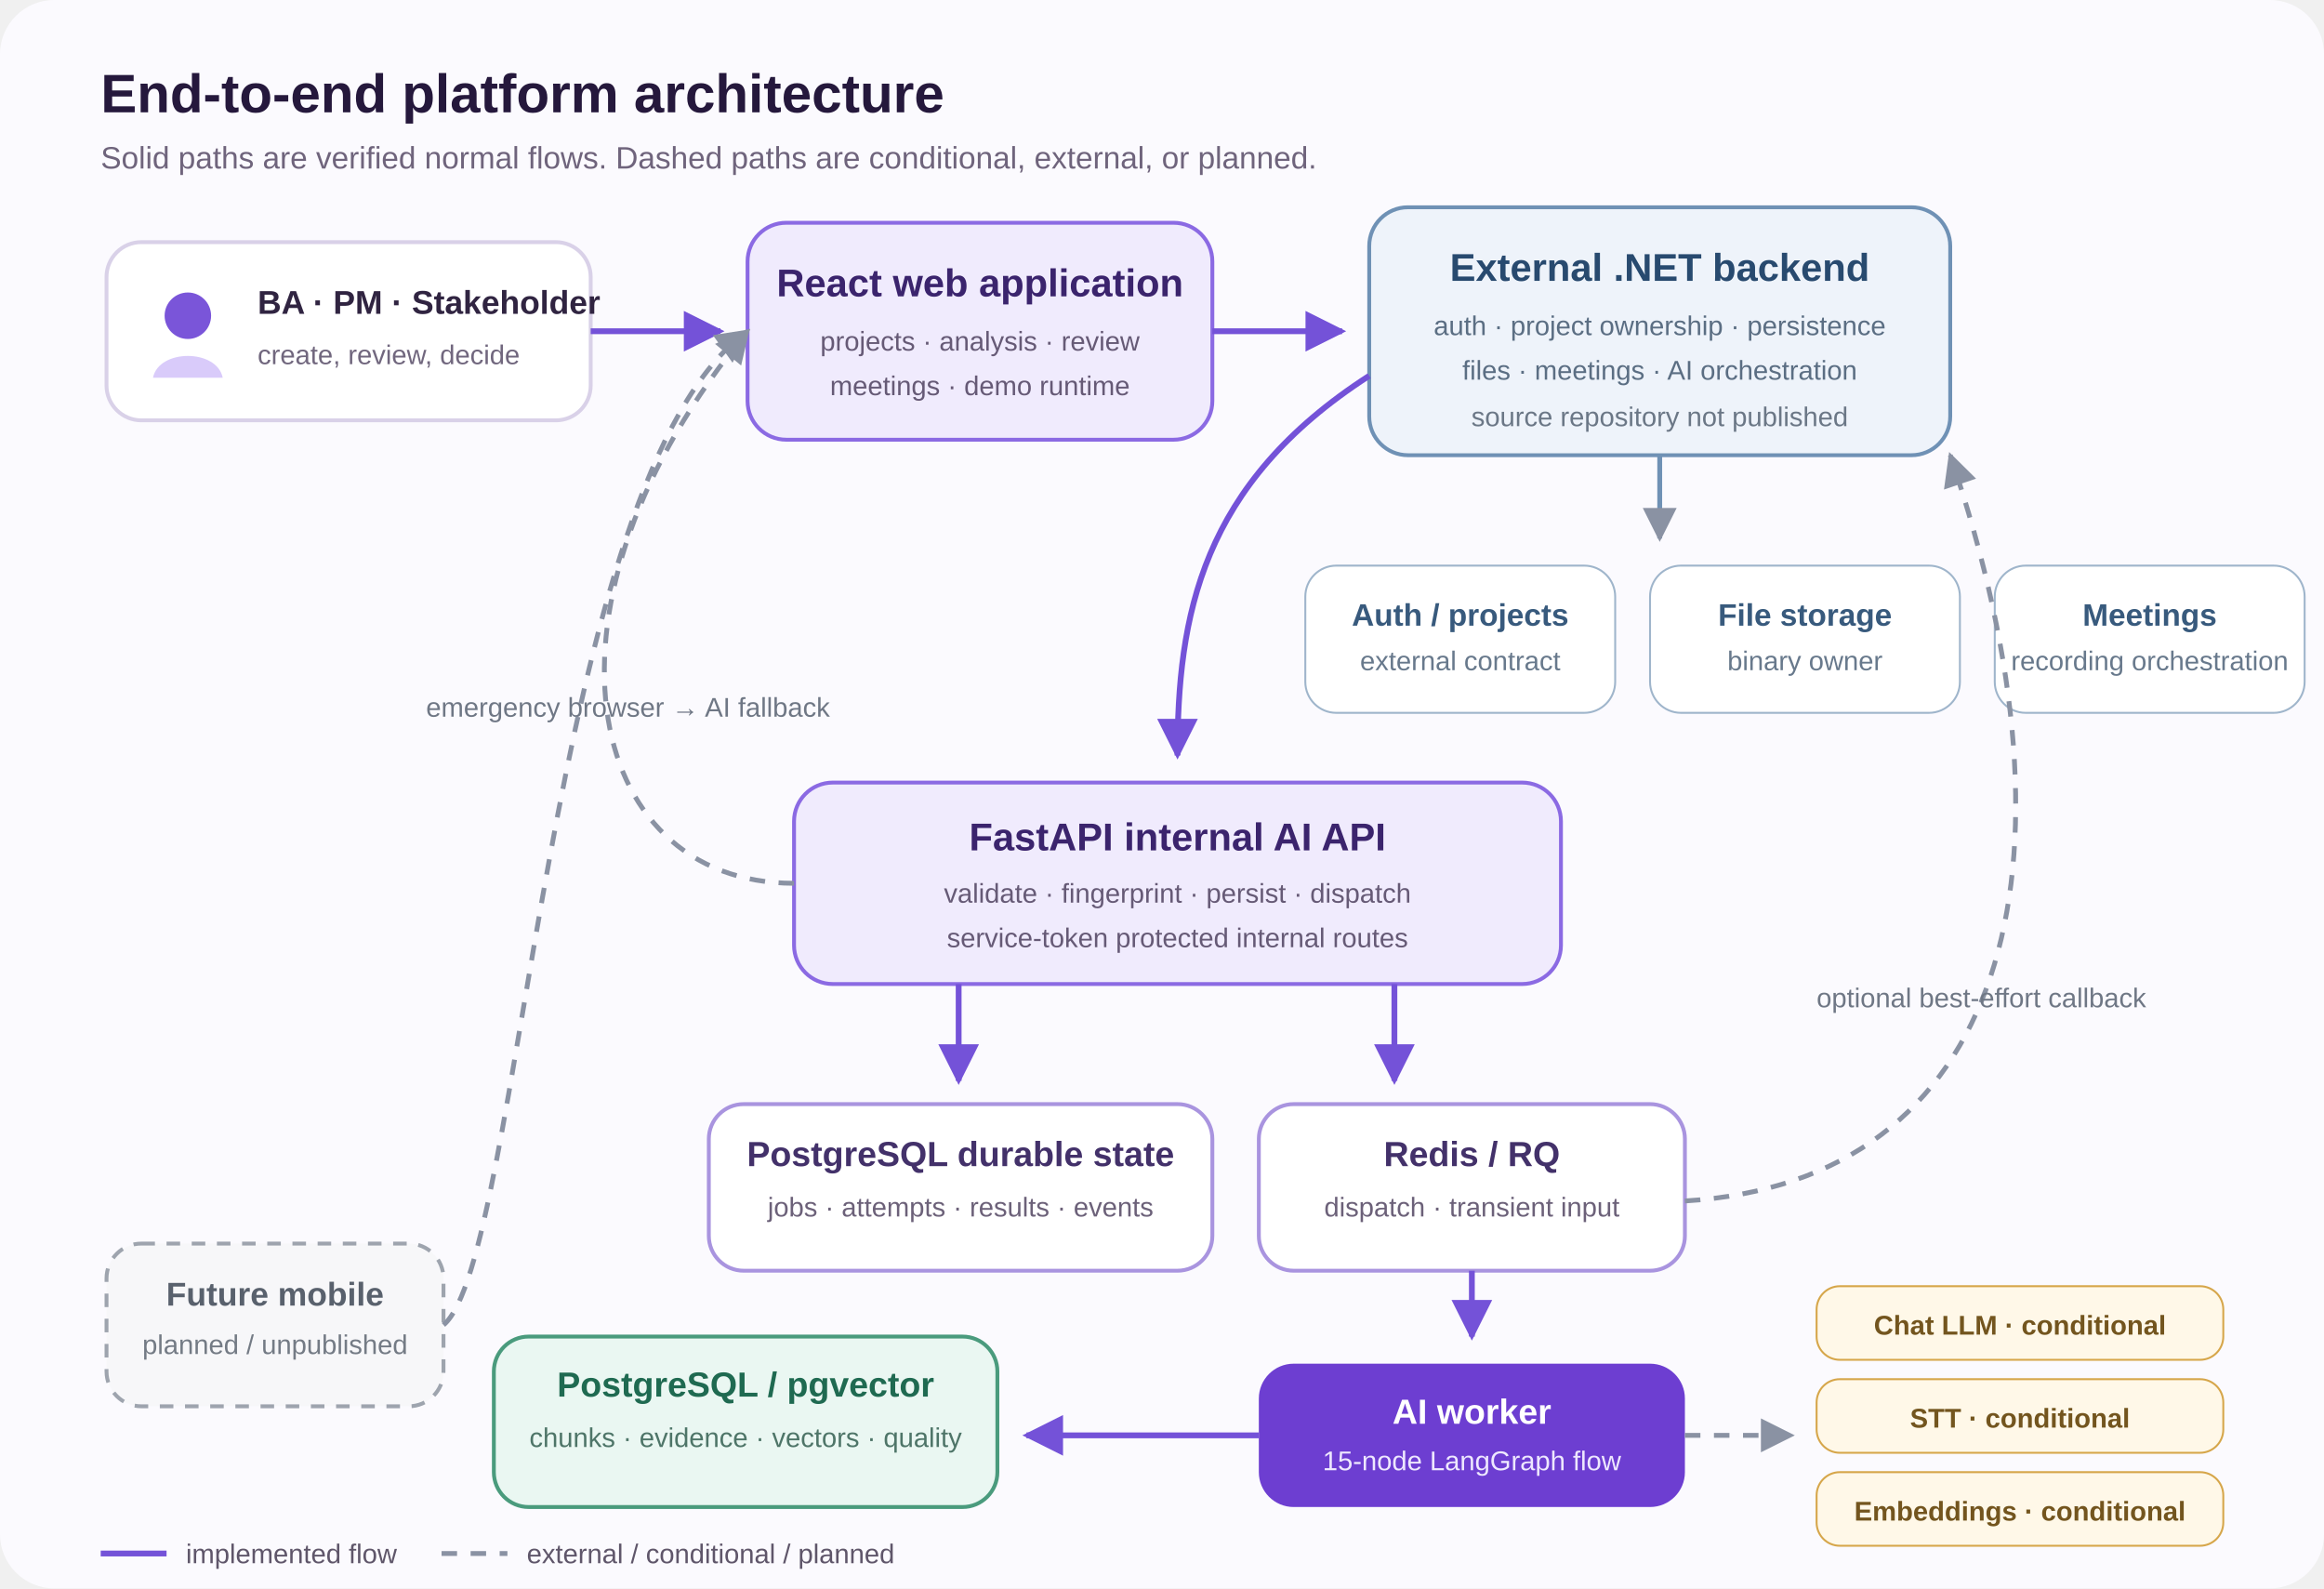
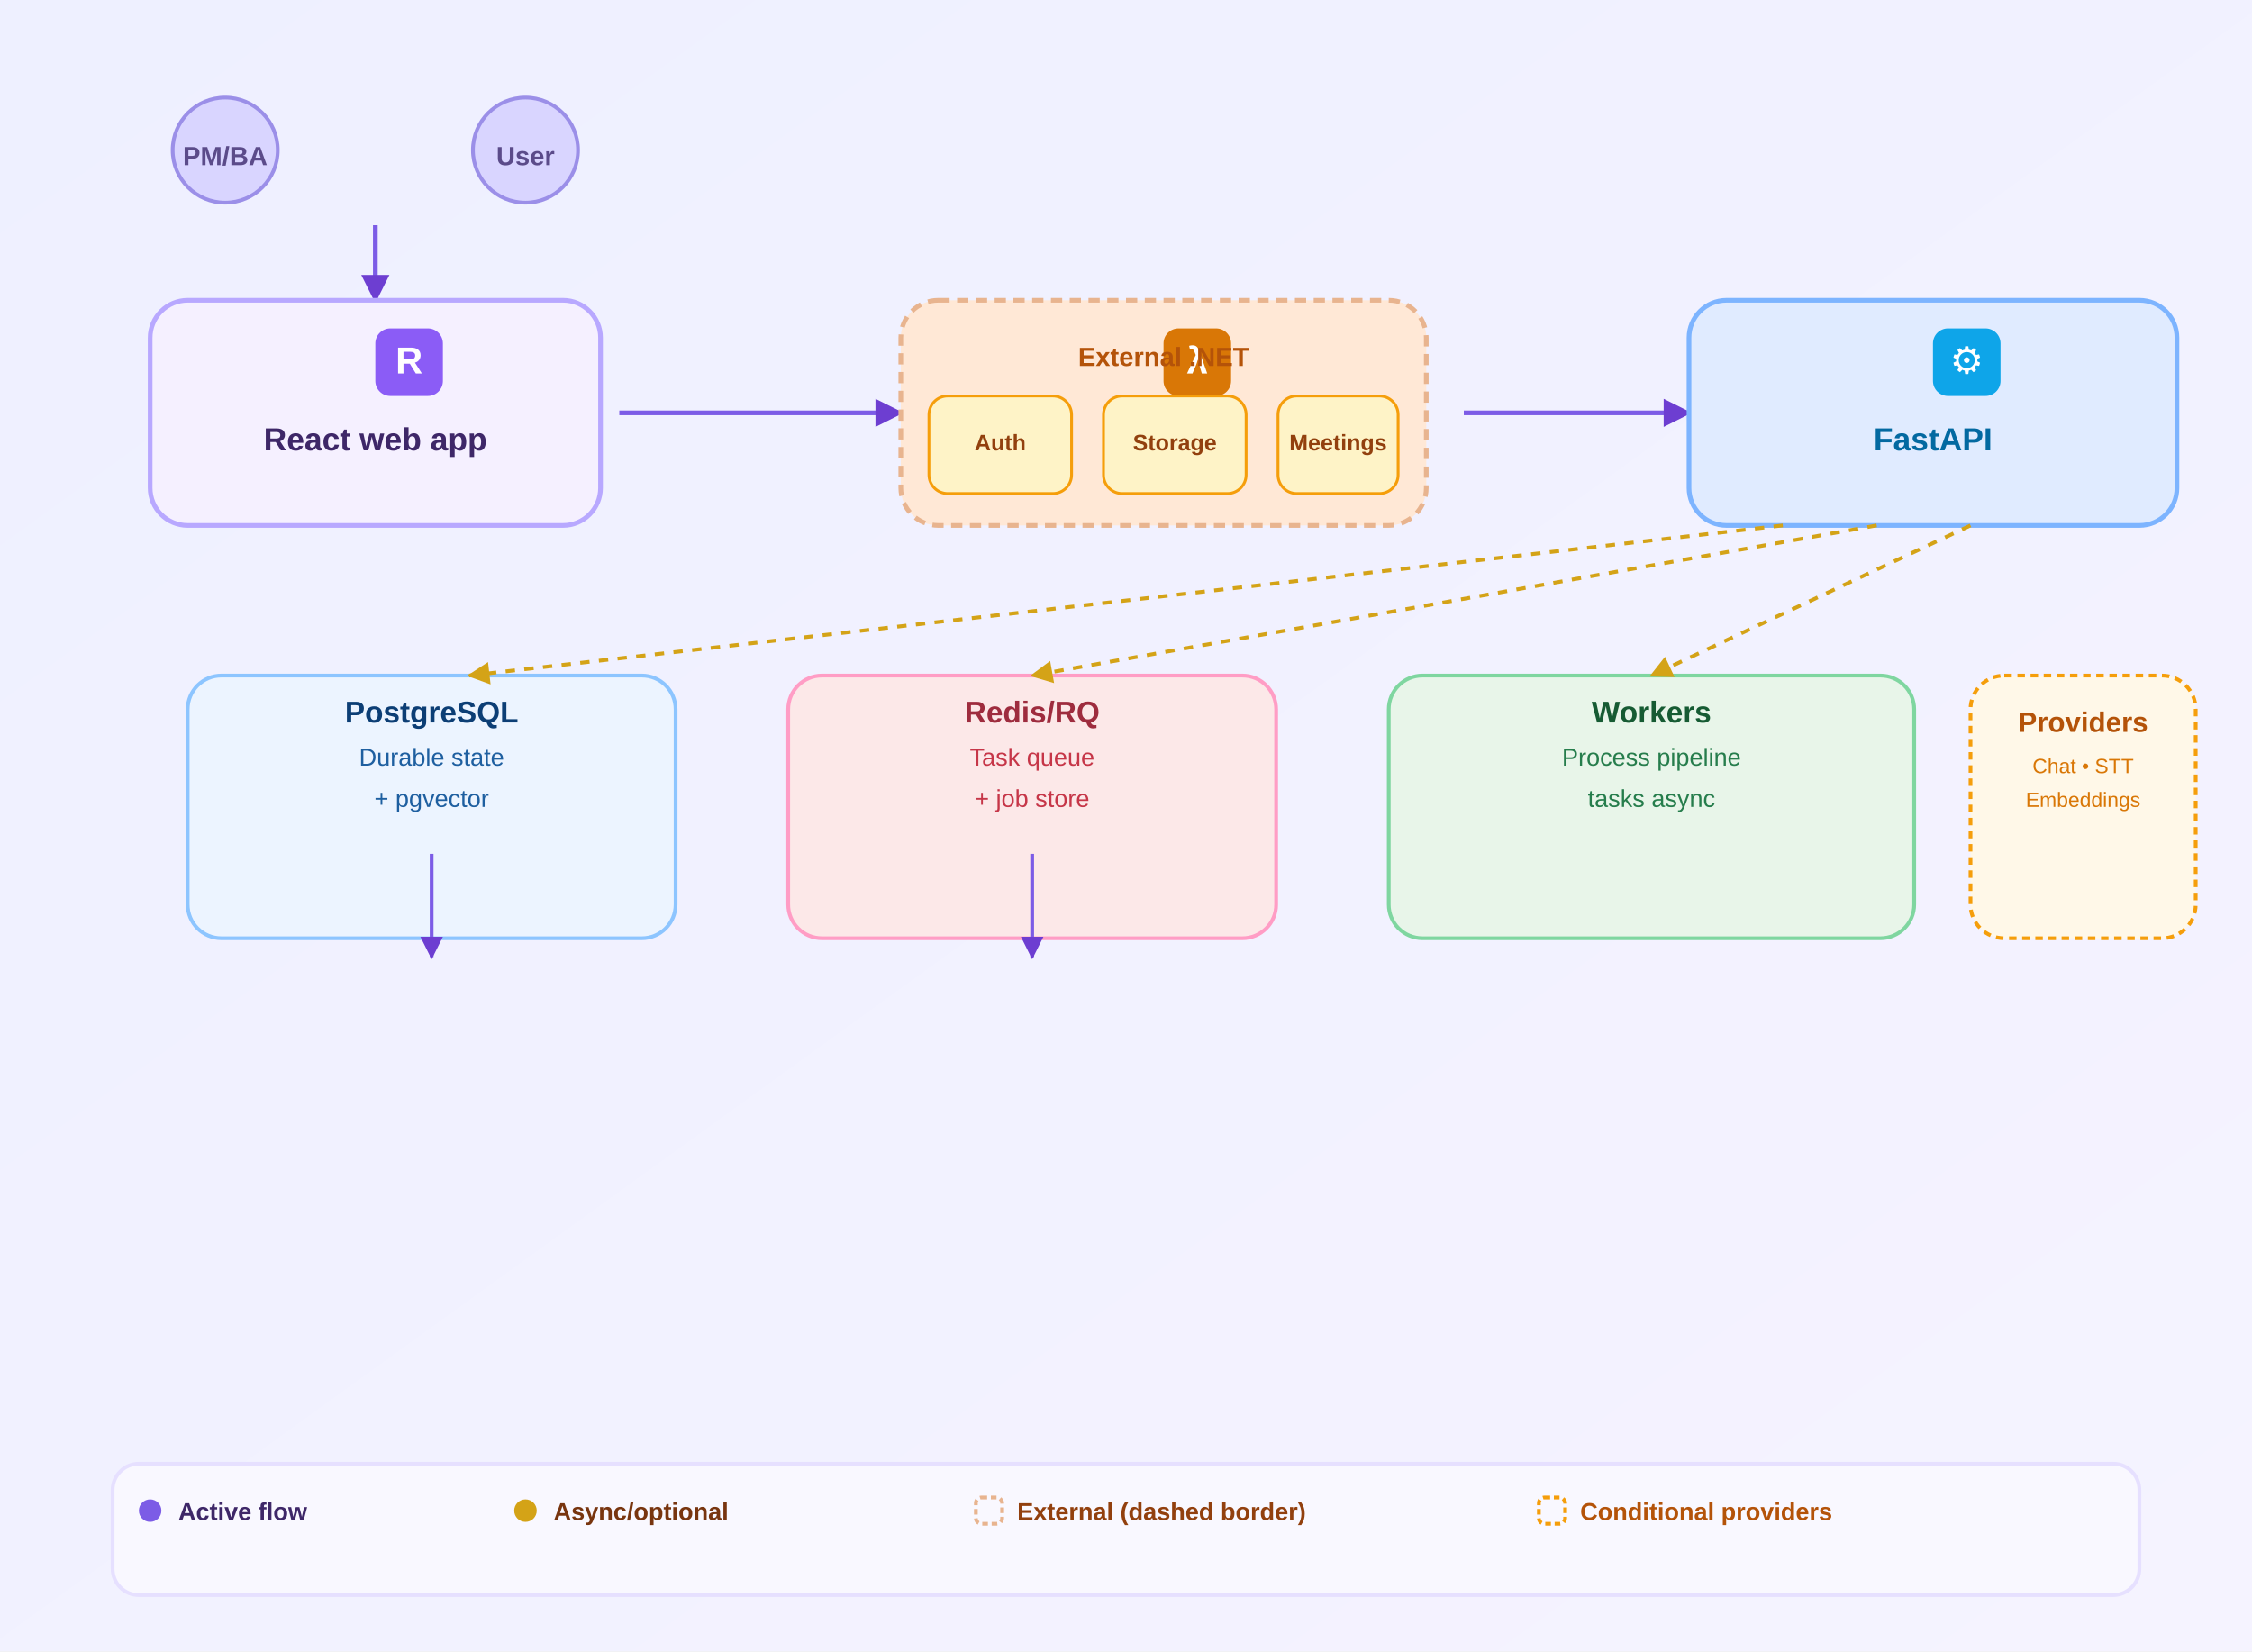
- <svg xmlns="http://www.w3.org/2000/svg" viewBox="0 0 1200 820" role="img" aria-labelledby="title desc">
+ <svg xmlns="http://www.w3.org/2000/svg" viewBox="0 0 1200 880" role="img" aria-labelledby="title desc">
  <defs>
-     <marker id="a" viewBox="0 0 10 10" refX="9" refY="5" markerWidth="7" markerHeight="7" orient="auto">
-       <path d="M0 0L10 5L0 10Z" fill="#7452D8" />
+     <linearGradient id="grad1" x1="0" y1="0" x2="1" y2="1">
+       <stop offset="0" stop-color="#EEF0FF" />
+       <stop offset="1" stop-color="#F5F3FF" />
+     </linearGradient>
+     <marker id="arr" viewBox="0 0 10 10" refX="9" refY="5" markerWidth="6" markerHeight="6" orient="auto">
+       <path d="M0 0L10 5L0 10Z" fill="#6D3ED1" />
    </marker>
-     <marker id="ad" viewBox="0 0 10 10" refX="9" refY="5" markerWidth="7" markerHeight="7" orient="auto">
-       <path d="M0 0L10 5L0 10Z" fill="#8A92A3" />
+     <marker id="arr-dash" viewBox="0 0 10 10" refX="9" refY="5" markerWidth="6" markerHeight="6" orient="auto">
+       <path d="M0 0L10 5L0 10Z" fill="#D4A317" />
    </marker>
  </defs>
-   <rect width="1200" height="820" rx="28" fill="#FBFAFE" />
-   <g font-family="-apple-system,BlinkMacSystemFont,'Segoe UI',Arial,sans-serif">
-     <text x="52" y="58" fill="#25183C" font-size="28" font-weight="800">End-to-end platform architecture</text>
-     <text x="52" y="87" fill="#6F647C" font-size="16">Solid paths are verified normal flows. Dashed paths are conditional, external, or planned.</text>
-     <g transform="translate(55 125)">
-       <rect width="250" height="92" rx="18" fill="#FFF" stroke="#D9D1E8" stroke-width="2" />
-       <circle cx="42" cy="38" r="12" fill="#7A55D9" />
-       <path d="M24 70c3-15 33-15 36 0" fill="#D9CBFA" />
-       <text x="78" y="37" fill="#302441" font-size="17" font-weight="750">BA · PM · Stakeholder</text>
-       <text x="78" y="63" fill="#71677E" font-size="14">create, review, decide</text>
-     </g>
-     <path d="M305 171H372" stroke="#7452D8" stroke-width="3" marker-end="url(#a)" />
-     <g transform="translate(386 115)">
-       <rect width="240" height="112" rx="20" fill="#F0EBFD" stroke="#8B6AE3" stroke-width="2" />
-       <text x="120" y="38" text-anchor="middle" fill="#3B246D" font-size="20" font-weight="800">React web application</text>
-       <text x="120" y="66" text-anchor="middle" fill="#665A76" font-size="14">projects · analysis · review</text>
-       <text x="120" y="89" text-anchor="middle" fill="#665A76" font-size="14">meetings · demo runtime</text>
-     </g>
-     <path d="M626 171H693" stroke="#7452D8" stroke-width="3" marker-end="url(#a)" />
-     <g transform="translate(707 107)">
-       <rect width="300" height="128" rx="20" fill="#EEF3FA" stroke="#6F91B5" stroke-width="2" />
-       <text x="150" y="38" text-anchor="middle" fill="#284A6F" font-size="20" font-weight="800">External .NET backend</text>
-       <text x="150" y="66" text-anchor="middle" fill="#5B6E83" font-size="14">auth · project ownership · persistence</text>
-       <text x="150" y="89" text-anchor="middle" fill="#5B6E83" font-size="14">files · meetings · AI orchestration</text>
-       <text x="150" y="113" text-anchor="middle" fill="#6B7786" font-size="14">source repository not published</text>
-     </g>
-     <path d="M857 235V278" stroke="#6F91B5" stroke-width="2.5" marker-end="url(#ad)" />
-     <g transform="translate(674 292)">
-       <rect width="160" height="76" rx="16" fill="#FFF" stroke="#9FB5CB" />
-       <text x="80" y="31" text-anchor="middle" fill="#385A7D" font-size="16" font-weight="750">Auth / projects</text>
-       <text x="80" y="54" text-anchor="middle" fill="#68798C" font-size="14">external contract</text>
-       <rect x="178" width="160" height="76" rx="16" fill="#FFF" stroke="#9FB5CB" />
-       <text x="258" y="31" text-anchor="middle" fill="#385A7D" font-size="16" font-weight="750">File storage</text>
-       <text x="258" y="54" text-anchor="middle" fill="#68798C" font-size="14">binary owner</text>
-       <rect x="356" width="160" height="76" rx="16" fill="#FFF" stroke="#9FB5CB" />
-       <text x="436" y="31" text-anchor="middle" fill="#385A7D" font-size="16" font-weight="750">Meetings</text>
-       <text x="436" y="54" text-anchor="middle" fill="#68798C" font-size="14">recording orchestration</text>
-     </g>
-     <path d="M707 194C620 250 608 318 608 390" fill="none" stroke="#7452D8" stroke-width="3" marker-end="url(#a)" />
-     <g transform="translate(410 404)">
-       <rect width="396" height="104" rx="20" fill="#F0EBFD" stroke="#8B6AE3" stroke-width="2" />
-       <text x="198" y="35" text-anchor="middle" fill="#3B246D" font-size="20" font-weight="800">FastAPI internal AI API</text>
-       <text x="198" y="62" text-anchor="middle" fill="#665A76" font-size="14">validate · fingerprint · persist · dispatch</text>
-       <text x="198" y="85" text-anchor="middle" fill="#665A76" font-size="14">service-token protected internal routes</text>
-     </g>
-     <path d="M495 508V558" stroke="#7452D8" stroke-width="3" marker-end="url(#a)" />
-     <path d="M720 508V558" stroke="#7452D8" stroke-width="3" marker-end="url(#a)" />
-     <g transform="translate(366 570)">
-       <rect width="260" height="86" rx="18" fill="#FFF" stroke="#A994DF" stroke-width="2" />
-       <text x="130" y="32" text-anchor="middle" fill="#43316A" font-size="18" font-weight="800">PostgreSQL durable state</text>
-       <text x="130" y="58" text-anchor="middle" fill="#6C6179" font-size="14">jobs · attempts · results · events</text>
-     </g>
-     <g transform="translate(650 570)">
-       <rect width="220" height="86" rx="18" fill="#FFF" stroke="#A994DF" stroke-width="2" />
-       <text x="110" y="32" text-anchor="middle" fill="#43316A" font-size="18" font-weight="800">Redis / RQ</text>
-       <text x="110" y="58" text-anchor="middle" fill="#6C6179" font-size="14">dispatch · transient input</text>
-     </g>
-     <path d="M760 656V690" stroke="#7452D8" stroke-width="3" marker-end="url(#a)" />
-     <g transform="translate(650 704)">
-       <rect width="220" height="74" rx="18" fill="#6D3ED1" />
-       <text x="110" y="31" text-anchor="middle" fill="#FFF" font-size="18" font-weight="800">AI worker</text>
-       <text x="110" y="55" text-anchor="middle" fill="#EEE8FF" font-size="14">15-node LangGraph flow</text>
-     </g>
-     <path d="M870 741H925" stroke="#8A92A3" stroke-width="2.5" stroke-dasharray="8 7" marker-end="url(#ad)" />
-     <g transform="translate(938 664)">
-       <rect width="210" height="38" rx="12" fill="#FFF8E8" stroke="#D6A64A" />
-       <text x="105" y="25" text-anchor="middle" fill="#73551E" font-size="14" font-weight="700">Chat LLM · conditional</text>
-       <rect y="48" width="210" height="38" rx="12" fill="#FFF8E8" stroke="#D6A64A" />
-       <text x="105" y="73" text-anchor="middle" fill="#73551E" font-size="14" font-weight="700">STT · conditional</text>
-       <rect y="96" width="210" height="38" rx="12" fill="#FFF8E8" stroke="#D6A64A" />
-       <text x="105" y="121" text-anchor="middle" fill="#73551E" font-size="14" font-weight="700">Embeddings · conditional</text>
-     </g>
-     <path d="M650 741H530" stroke="#7452D8" stroke-width="3" marker-end="url(#a)" />
-     <g transform="translate(255 690)">
-       <rect width="260" height="88" rx="18" fill="#EAF7F2" stroke="#4A9B7D" stroke-width="2" />
-       <text x="130" y="31" text-anchor="middle" fill="#1F6A51" font-size="18" font-weight="800">PostgreSQL / pgvector</text>
-       <text x="130" y="57" text-anchor="middle" fill="#4E7568" font-size="14">chunks · evidence · vectors · quality</text>
-     </g>
-     <path d="M410 456C300 456 270 311 386 171" fill="none" stroke="#8A92A3" stroke-width="2.5" stroke-dasharray="8 7" marker-end="url(#ad)" />
-     <text x="220" y="370" fill="#6F7785" font-size="14">emergency browser → AI fallback</text>
-     <path d="M870 620C1035 610 1080 450 1007 235" fill="none" stroke="#8A92A3" stroke-width="2.5" stroke-dasharray="8 7" marker-end="url(#ad)" />
-     <text x="938" y="520" fill="#6F7785" font-size="14">optional best-effort callback</text>
-     <g transform="translate(55 642)">
-       <rect width="174" height="84" rx="18" fill="#F7F7F9" stroke="#9EA4AE" stroke-width="2" stroke-dasharray="7 6" />
-       <text x="87" y="32" text-anchor="middle" fill="#59616D" font-size="17" font-weight="800">Future mobile</text>
-       <text x="87" y="57" text-anchor="middle" fill="#747B85" font-size="14">planned / unpublished</text>
-     </g>
-     <path d="M229 684C270 650 282 245 386 171" fill="none" stroke="#8A92A3" stroke-width="2.5" stroke-dasharray="8 7" marker-end="url(#ad)" />
-     <g transform="translate(52 802)">
-       <line x1="0" y1="0" x2="34" y2="0" stroke="#7452D8" stroke-width="3" />
-       <text x="44" y="5" fill="#5F566A" font-size="14">implemented flow</text>
-       <line x1="176" y1="0" x2="210" y2="0" stroke="#8A92A3" stroke-width="2.5" stroke-dasharray="8 7" />
-       <text x="220" y="5" fill="#5F566A" font-size="14">external / conditional / planned</text>
-     </g>
+   <rect width="1200" height="880" fill="url(#grad1)" />
+   <g font-family="-apple-system,BlinkMacSystemFont,'Segoe UI',Arial,sans-serif" font-size="15">
+     <circle cx="120" cy="80" r="28" fill="#D9D5FF" stroke="#9B8FE8" stroke-width="2" />
+     <text x="120" y="88" text-anchor="middle" font-size="14" fill="#5B4B8A" font-weight="700">PM/BA</text>
+     <circle cx="280" cy="80" r="28" fill="#D9D5FF" stroke="#9B8FE8" stroke-width="2" />
+     <text x="280" y="88" text-anchor="middle" font-size="14" fill="#5B4B8A" font-weight="700">User</text>
+     <path d="M200 120L200 160" stroke="#7C5CE6" stroke-width="2.5" marker-end="url(#arr)" />
+     <rect x="80" y="160" width="240" height="120" rx="20" fill="#F5F0FF" stroke="#B8A8FF" stroke-width="2.5" />
+     <rect x="200" y="175" width="36" height="36" rx="8" fill="#8B5CF6" />
+     <text x="218" y="199" text-anchor="middle" font-size="20" fill="#FFF" font-weight="800">R</text>
+     <text x="200" y="240" text-anchor="middle" font-size="17" font-weight="700" fill="#3E2768">React web app</text>
+     <path d="M330 220L480 220" stroke="#7C5CE6" stroke-width="2.5" marker-end="url(#arr)" />
+     <rect x="480" y="160" width="280" height="120" rx="20" fill="#FFE8D6" stroke="#E8B48F" stroke-width="2.5" stroke-dasharray="6,4" />
+     <rect x="620" y="175" width="36" height="36" rx="8" fill="#D97706" />
+     <text x="638" y="199" text-anchor="middle" font-size="20" fill="#FFF" font-weight="800">λ</text>
+     <text x="620" y="195" text-anchor="middle" font-size="14" font-weight="600" fill="#B45309">External .NET</text>
+     <rect x="495" y="211" width="76" height="52" rx="10" fill="#FEF3C7" stroke="#F59E0B" stroke-width="1.5" />
+     <text x="533" y="240" text-anchor="middle" font-size="12" font-weight="600" fill="#92400E">Auth</text>
+     <rect x="588" y="211" width="76" height="52" rx="10" fill="#FEF3C7" stroke="#F59E0B" stroke-width="1.5" />
+     <text x="626" y="240" text-anchor="middle" font-size="12" font-weight="600" fill="#92400E">Storage</text>
+     <rect x="681" y="211" width="64" height="52" rx="10" fill="#FEF3C7" stroke="#F59E0B" stroke-width="1.5" />
+     <text x="713" y="240" text-anchor="middle" font-size="12" font-weight="600" fill="#92400E">Meetings</text>
+     <path d="M780 220L900 220" stroke="#7C5CE6" stroke-width="2.5" marker-end="url(#arr)" />
+     <rect x="900" y="160" width="260" height="120" rx="20" fill="#E0EBFF" stroke="#7DB4FF" stroke-width="2.5" />
+     <rect x="1030" y="175" width="36" height="36" rx="8" fill="#0EA5E9" />
+     <text x="1048" y="199" text-anchor="middle" font-size="20" fill="#FFF" font-weight="800">⚙</text>
+     <text x="1030" y="240" text-anchor="middle" font-size="17" font-weight="700" fill="#0369A1">FastAPI</text>
+     <rect x="100" y="360" width="260" height="140" rx="18" fill="#ECF4FF" stroke="#8DC5FF" stroke-width="2" />
+     <text x="230" y="385" text-anchor="middle" font-size="16" font-weight="700" fill="#0C3E75">PostgreSQL</text>
+     <text x="230" y="408" text-anchor="middle" font-size="13" fill="#1E5FA0">Durable state</text>
+     <text x="230" y="430" text-anchor="middle" font-size="13" fill="#1E5FA0">+ pgvector</text>
+     <path d="M230 455Q230 480 230 510" stroke="#7C5CE6" stroke-width="2" marker-end="url(#arr)" />
+     <rect x="420" y="360" width="260" height="140" rx="18" fill="#FCE8E8" stroke="#FF9DC5" stroke-width="2" />
+     <text x="550" y="385" text-anchor="middle" font-size="16" font-weight="700" fill="#9E2C3E">Redis/RQ</text>
+     <text x="550" y="408" text-anchor="middle" font-size="13" fill="#C63648">Task queue</text>
+     <text x="550" y="430" text-anchor="middle" font-size="13" fill="#C63648">+ job store</text>
+     <path d="M550 455Q550 480 550 510" stroke="#7C5CE6" stroke-width="2" marker-end="url(#arr)" />
+     <rect x="740" y="360" width="280" height="140" rx="18" fill="#E8F5E9" stroke="#7FD6A0" stroke-width="2" />
+     <text x="880" y="385" text-anchor="middle" font-size="16" font-weight="700" fill="#165B33">Workers</text>
+     <text x="880" y="408" text-anchor="middle" font-size="13" fill="#267D4C">Process pipeline</text>
+     <text x="880" y="430" text-anchor="middle" font-size="13" fill="#267D4C">tasks async</text>
+     <rect x="1050" y="360" width="120" height="140" rx="18" fill="#FFF8E8" stroke="#F59E0B" stroke-width="2" stroke-dasharray="4,3" />
+     <text x="1110" y="390" text-anchor="middle" font-size="15" font-weight="700" fill="#B45309">Providers</text>
+     <text x="1110" y="412" text-anchor="middle" font-size="11" fill="#D97706">Chat • STT</text>
+     <text x="1110" y="430" text-anchor="middle" font-size="11" fill="#D97706">Embeddings</text>
+     <path d="M950 280L250 360" stroke="#D4A317" stroke-width="2" stroke-dasharray="5,5" marker-end="url(#arr-dash)" />
+     <path d="M1000 280L550 360" stroke="#D4A317" stroke-width="2" stroke-dasharray="5,5" marker-end="url(#arr-dash)" />
+     <path d="M1050 280L880 360" stroke="#D4A317" stroke-width="2" stroke-dasharray="5,5" marker-end="url(#arr-dash)" />
+     <rect x="60" y="780" width="1080" height="70" rx="14" fill="#F9F8FF" stroke="#E6E0FF" stroke-width="2" />
+     <circle cx="80" cy="805" r="6" fill="#7C5CE6" />
+     <text x="95" y="810" font-size="13" fill="#3E2768" font-weight="600">Active flow</text>
+     <circle cx="280" cy="805" r="6" fill="#D4A317" />
+     <text x="295" y="810" font-size="13" fill="#78350F" font-weight="600">Async/optional</text>
+     <rect x="520" y="798" width="14" height="14" rx="3" fill="none" stroke="#E8B48F" stroke-width="2" stroke-dasharray="3,2" />
+     <text x="542" y="810" font-size="13" fill="#92400E" font-weight="600">External (dashed border)</text>
+     <rect x="820" y="798" width="14" height="14" rx="3" fill="none" stroke="#F59E0B" stroke-width="2" stroke-dasharray="3,2" />
+     <text x="842" y="810" font-size="13" fill="#B45309" font-weight="600">Conditional providers</text>
  </g>
</svg>
